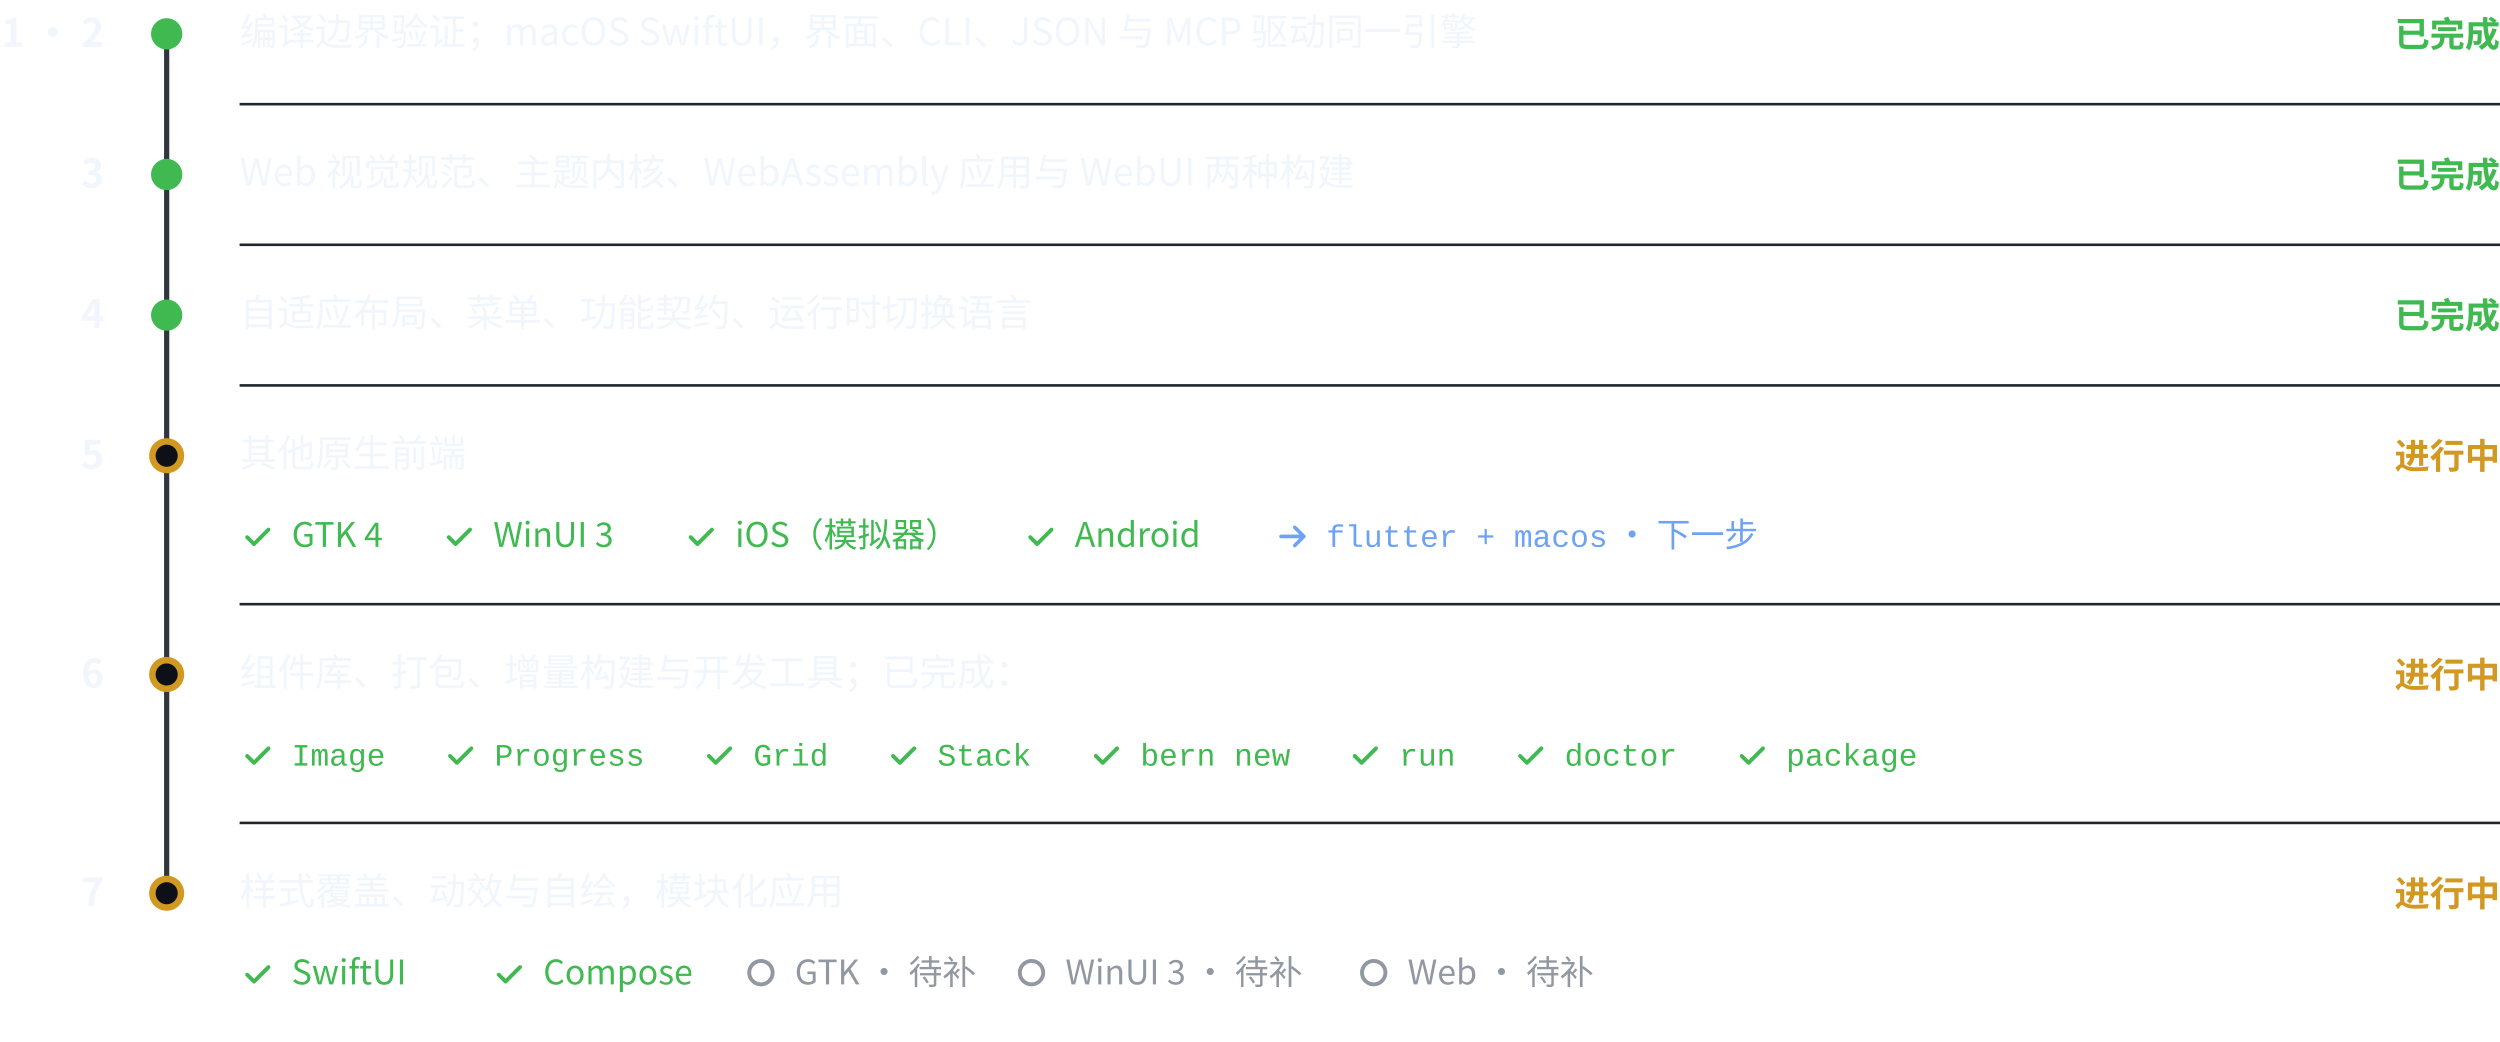
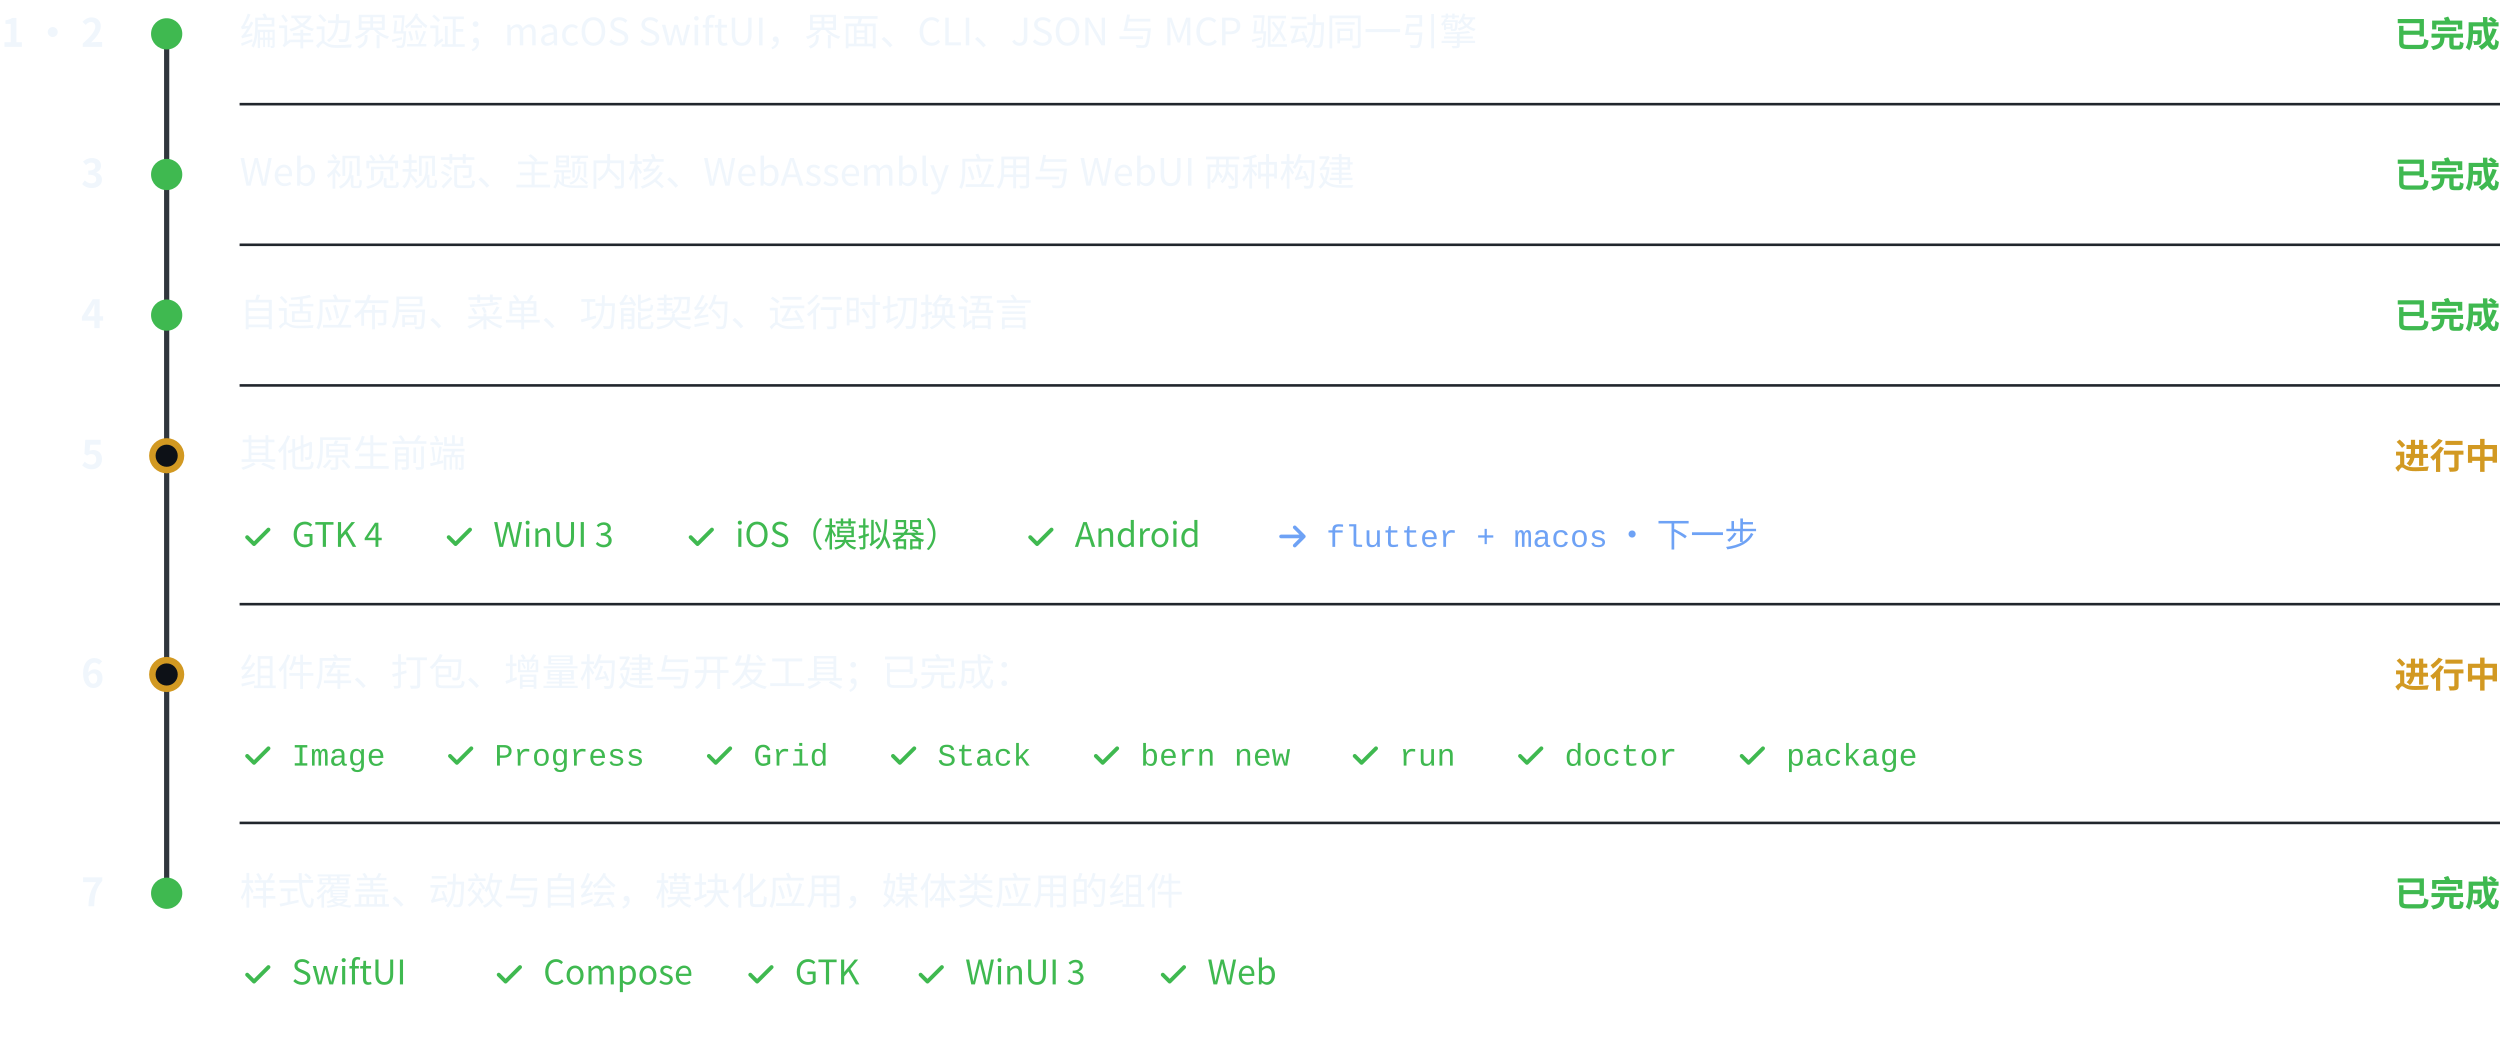
<svg xmlns="http://www.w3.org/2000/svg" viewBox="0 0 960 400" width="960" height="400" font-family="-apple-system, BlinkMacSystemFont, 'Segoe UI', 'PingFang SC', 'Hiragino Sans GB', 'Microsoft YaHei', 'Noto Sans CJK SC', 'Helvetica Neue', Arial, sans-serif">
  <defs>
    <symbol id="bern-logo" viewBox="0 0 1024 1024">
      <defs>
        <clipPath id="bern-symbol-disc">
          <circle cx="512" cy="512" r="512" />
        </clipPath>
      </defs>
      <g clip-path="url(#bern-symbol-disc)">
        <rect width="1024" height="1024" fill="#4A8BEF" />
        <path fill="#24324D" d="M 290.4 372.1 C 270.7 579.3 309.8 827.6 392.0 1060.0 L 1100 1100 L 1060.0 880.0 C 1013.0 692.2 904.4 451.5 684.3 270.5 A 14 14 0 0 0 662.4 286.5 C 693.7 364.2 711.6 444.8 715.3 529.4 A 36 36 0 0 1 691.6 564.9 C 620.6 590.7 549.5 616.5 478.5 642.4 A 36 36 0 0 1 436.0 628.1 C 383.8 547.6 344.6 461.1 317.8 369.5 A 14 14 0 0 0 290.4 372.1 Z" />
        <ellipse rx="22" ry="36" fill="#E8F4FF" transform="translate(520 760) rotate(-20)" />
        <ellipse rx="22" ry="36" fill="#E8F4FF" transform="translate(748 668) rotate(-20)" />
      </g>
    </symbol>
  </defs>
  <line x1="64" y1="13" x2="64" y2="343" stroke="#30363D" stroke-width="2" />
  <circle cx="64" cy="13" r="6" fill="#3FB950" />
  <circle cx="64" cy="67" r="6" fill="#3FB950" />
  <circle cx="64" cy="121" r="6" fill="#3FB950" />
  <circle cx="64" cy="175" r="5.5" fill="#0D1117" stroke="#D29922" stroke-width="2.5" />
  <circle cx="64" cy="259" r="5.5" fill="#0D1117" stroke="#D29922" stroke-width="2.5" />
-   <circle cx="64" cy="343" r="5.5" fill="#0D1117" stroke="#D29922" stroke-width="2.5" />
+   <circle cx="64" cy="343" r="6" fill="#3FB950" />
  <text x="40" y="18" font-size="15" font-weight="700" text-anchor="end" fill="#F0F6FC">1 · 2</text>
  <text x="92.0" y="17.4" font-size="14.5" fill="#F0F6FC">编译边界验证；macOS SwiftUI，界面、CLI、JSON 与 MCP 驱动同一引擎</text>
  <text x="960.0" y="18.0" font-size="13.5" font-weight="700" fill="#3FB950" text-anchor="end">已完成</text>
  <line x1="92" y1="40.0" x2="960" y2="40.0" stroke="#21262D" />
  <text x="40" y="72" font-size="15" font-weight="700" text-anchor="end" fill="#F0F6FC">3</text>
  <text x="92.0" y="71.3" font-size="14.5" fill="#F0F6FC">Web 视觉规范、主题内核、WebAssembly 应用与 WebUI 两种构建</text>
  <text x="960.0" y="72.0" font-size="13.5" font-weight="700" fill="#3FB950" text-anchor="end">已完成</text>
  <line x1="92" y1="94.0" x2="960" y2="94.0" stroke="#21262D" />
  <text x="40" y="126" font-size="15" font-weight="700" text-anchor="end" fill="#F0F6FC">4</text>
  <text x="92.0" y="125.3" font-size="14.5" fill="#F0F6FC">自适应布局、菜单、功能契约、运行时切换语言</text>
  <text x="960.0" y="126.0" font-size="13.5" font-weight="700" fill="#3FB950" text-anchor="end">已完成</text>
  <line x1="92" y1="148.0" x2="960" y2="148.0" stroke="#21262D" />
  <text x="40" y="180" font-size="15" font-weight="700" text-anchor="end" fill="#F0F6FC">5</text>
  <text x="92.0" y="179.3" font-size="14.5" fill="#F0F6FC">其他原生前端</text>
  <g transform="translate(92.0 210.0)">
    <g transform="translate(0.0 -11.0) scale(0.5833)" fill="none" stroke="#3FB950" stroke-width="2.6" stroke-linecap="round" stroke-linejoin="round" color="#3FB950">
      <path d="m5 12.5 4.5 4.5L19 7.5" />
    </g>
    <text x="20" y="0" font-size="13" font-weight="500" fill="#3FB950">GTK 4</text>
  </g>
  <g transform="translate(169.4 210.0)">
    <g transform="translate(0.0 -11.0) scale(0.5833)" fill="none" stroke="#3FB950" stroke-width="2.6" stroke-linecap="round" stroke-linejoin="round" color="#3FB950">
      <path d="m5 12.5 4.5 4.5L19 7.5" />
    </g>
    <text x="20" y="0" font-size="13" font-weight="500" fill="#3FB950">WinUI 3</text>
  </g>
  <g transform="translate(262.3 210.0)">
    <g transform="translate(0.0 -11.0) scale(0.5833)" fill="none" stroke="#3FB950" stroke-width="2.6" stroke-linecap="round" stroke-linejoin="round" color="#3FB950">
      <path d="m5 12.5 4.5 4.5L19 7.5" />
    </g>
    <text x="20" y="0" font-size="13" font-weight="500" fill="#3FB950">iOS（模拟器）</text>
  </g>
  <g transform="translate(392.7 210.0)">
    <g transform="translate(0.0 -11.0) scale(0.5833)" fill="none" stroke="#3FB950" stroke-width="2.6" stroke-linecap="round" stroke-linejoin="round" color="#3FB950">
      <path d="m5 12.5 4.5 4.5L19 7.5" />
    </g>
    <text x="20" y="0" font-size="13" font-weight="500" fill="#3FB950">Android</text>
  </g>
  <g transform="translate(489.3 210.0)">
    <g transform="translate(0.0 -11.0) scale(0.5833)" fill="none" stroke="#6EA2F5" stroke-width="2.4" stroke-linecap="round" stroke-linejoin="round" color="#6EA2F5">
      <path d="M4.5 12h15M13.5 6l6 6-6 6" />
    </g>
    <text x="20" y="0" font-size="13" font-weight="500" fill="#6EA2F5">
      <tspan font-family="ui-monospace, SFMono-Regular, Menlo, Consolas, 'Liberation Mono', monospace" font-size="12.0" fill="#6EA2F5">flutter + macos</tspan> · 下一步</text>
  </g>
  <text x="960.0" y="180.0" font-size="13.5" font-weight="700" fill="#D29922" text-anchor="end">进行中</text>
  <line x1="92" y1="232.0" x2="960" y2="232.0" stroke="#21262D" />
  <text x="40" y="264" font-size="15" font-weight="700" text-anchor="end" fill="#F0F6FC">6</text>
  <text x="92.0" y="263.4" font-size="14.5" fill="#F0F6FC">组件库、打包、增量构建与开发工具；已完成：</text>
  <g transform="translate(92.0 294.0)">
    <g transform="translate(0.0 -11.0) scale(0.5833)" fill="none" stroke="#3FB950" stroke-width="2.6" stroke-linecap="round" stroke-linejoin="round" color="#3FB950">
      <path d="m5 12.5 4.5 4.5L19 7.5" />
    </g>
    <text x="20" y="0" font-size="13" font-weight="500" fill="#3FB950">
      <tspan font-family="ui-monospace, SFMono-Regular, Menlo, Consolas, 'Liberation Mono', monospace" font-size="12.0" fill="#3FB950">Image</tspan>
    </text>
  </g>
  <g transform="translate(169.9 294.0)">
    <g transform="translate(0.0 -11.0) scale(0.5833)" fill="none" stroke="#3FB950" stroke-width="2.6" stroke-linecap="round" stroke-linejoin="round" color="#3FB950">
      <path d="m5 12.5 4.5 4.5L19 7.5" />
    </g>
    <text x="20" y="0" font-size="13" font-weight="500" fill="#3FB950">
      <tspan font-family="ui-monospace, SFMono-Regular, Menlo, Consolas, 'Liberation Mono', monospace" font-size="12.0" fill="#3FB950">Progress</tspan>
    </text>
  </g>
  <g transform="translate(269.3 294.0)">
    <g transform="translate(0.0 -11.0) scale(0.5833)" fill="none" stroke="#3FB950" stroke-width="2.6" stroke-linecap="round" stroke-linejoin="round" color="#3FB950">
      <path d="m5 12.5 4.5 4.5L19 7.5" />
    </g>
    <text x="20" y="0" font-size="13" font-weight="500" fill="#3FB950">
      <tspan font-family="ui-monospace, SFMono-Regular, Menlo, Consolas, 'Liberation Mono', monospace" font-size="12.0" fill="#3FB950">Grid</tspan>
    </text>
  </g>
  <g transform="translate(340.0 294.0)">
    <g transform="translate(0.0 -11.0) scale(0.5833)" fill="none" stroke="#3FB950" stroke-width="2.6" stroke-linecap="round" stroke-linejoin="round" color="#3FB950">
      <path d="m5 12.5 4.5 4.5L19 7.5" />
    </g>
    <text x="20" y="0" font-size="13" font-weight="500" fill="#3FB950">
      <tspan font-family="ui-monospace, SFMono-Regular, Menlo, Consolas, 'Liberation Mono', monospace" font-size="12.0" fill="#3FB950">Stack</tspan>
    </text>
  </g>
  <g transform="translate(417.9 294.0)">
    <g transform="translate(0.0 -11.0) scale(0.5833)" fill="none" stroke="#3FB950" stroke-width="2.6" stroke-linecap="round" stroke-linejoin="round" color="#3FB950">
      <path d="m5 12.5 4.5 4.5L19 7.5" />
    </g>
    <text x="20" y="0" font-size="13" font-weight="500" fill="#3FB950">
      <tspan font-family="ui-monospace, SFMono-Regular, Menlo, Consolas, 'Liberation Mono', monospace" font-size="12.0" fill="#3FB950">bern new</tspan>
    </text>
  </g>
  <g transform="translate(517.3 294.0)">
    <g transform="translate(0.0 -11.0) scale(0.5833)" fill="none" stroke="#3FB950" stroke-width="2.6" stroke-linecap="round" stroke-linejoin="round" color="#3FB950">
      <path d="m5 12.5 4.5 4.5L19 7.5" />
    </g>
    <text x="20" y="0" font-size="13" font-weight="500" fill="#3FB950">
      <tspan font-family="ui-monospace, SFMono-Regular, Menlo, Consolas, 'Liberation Mono', monospace" font-size="12.0" fill="#3FB950">run</tspan>
    </text>
  </g>
  <g transform="translate(580.8 294.0)">
    <g transform="translate(0.0 -11.0) scale(0.5833)" fill="none" stroke="#3FB950" stroke-width="2.6" stroke-linecap="round" stroke-linejoin="round" color="#3FB950">
      <path d="m5 12.5 4.5 4.5L19 7.5" />
    </g>
    <text x="20" y="0" font-size="13" font-weight="500" fill="#3FB950">
      <tspan font-family="ui-monospace, SFMono-Regular, Menlo, Consolas, 'Liberation Mono', monospace" font-size="12.0" fill="#3FB950">doctor</tspan>
    </text>
  </g>
  <g transform="translate(665.9 294.0)">
    <g transform="translate(0.0 -11.0) scale(0.5833)" fill="none" stroke="#3FB950" stroke-width="2.6" stroke-linecap="round" stroke-linejoin="round" color="#3FB950">
      <path d="m5 12.5 4.5 4.5L19 7.5" />
    </g>
    <text x="20" y="0" font-size="13" font-weight="500" fill="#3FB950">
      <tspan font-family="ui-monospace, SFMono-Regular, Menlo, Consolas, 'Liberation Mono', monospace" font-size="12.0" fill="#3FB950">package</tspan>
    </text>
  </g>
  <text x="960.0" y="264.0" font-size="13.5" font-weight="700" fill="#D29922" text-anchor="end">进行中</text>
  <line x1="92" y1="316.0" x2="960" y2="316.0" stroke="#21262D" />
  <text x="40" y="348" font-size="15" font-weight="700" text-anchor="end" fill="#F0F6FC">7</text>
-   <text x="92.0" y="347.4" font-size="14.5" fill="#F0F6FC">样式覆盖、动效与自绘，模块化应用</text>
+   <text x="92.0" y="347.4" font-size="14.5" fill="#F0F6FC">样式覆盖、动效与自绘，模块化应用，媒体类应用的组件</text>
  <g transform="translate(92.0 378.0)">
    <g transform="translate(0.0 -11.0) scale(0.5833)" fill="none" stroke="#3FB950" stroke-width="2.6" stroke-linecap="round" stroke-linejoin="round" color="#3FB950">
      <path d="m5 12.5 4.5 4.5L19 7.5" />
    </g>
    <text x="20" y="0" font-size="13" font-weight="500" fill="#3FB950">SwiftUI</text>
  </g>
  <g transform="translate(188.6 378.0)">
    <g transform="translate(0.0 -11.0) scale(0.5833)" fill="none" stroke="#3FB950" stroke-width="2.6" stroke-linecap="round" stroke-linejoin="round" color="#3FB950">
      <path d="m5 12.5 4.5 4.5L19 7.5" />
    </g>
    <text x="20" y="0" font-size="13" font-weight="500" fill="#3FB950">Compose</text>
  </g>
  <g transform="translate(285.2 378.0)">
-     <circle cx="7" cy="-4.5" r="4.5" fill="none" stroke="#9198A1" stroke-width="1.5" />
-     <text x="20" y="0" font-size="13" font-weight="500" fill="#9198A1">GTK · 待补</text>
+     <g transform="translate(0.0 -11.0) scale(0.5833)" fill="none" stroke="#3FB950" stroke-width="2.6" stroke-linecap="round" stroke-linejoin="round" color="#3FB950">
+       <path d="m5 12.5 4.5 4.5L19 7.5" />
+     </g>
+     <text x="20" y="0" font-size="13" font-weight="500" fill="#3FB950">GTK</text>
  </g>
-   <g transform="translate(389.1 378.0)">
-     <circle cx="7" cy="-4.5" r="4.5" fill="none" stroke="#9198A1" stroke-width="1.5" />
-     <text x="20" y="0" font-size="13" font-weight="500" fill="#9198A1">WinUI 3 · 待补</text>
+   <g transform="translate(350.6 378.0)">
+     <g transform="translate(0.0 -11.0) scale(0.5833)" fill="none" stroke="#3FB950" stroke-width="2.6" stroke-linecap="round" stroke-linejoin="round" color="#3FB950">
+       <path d="m5 12.5 4.5 4.5L19 7.5" />
+     </g>
+     <text x="20" y="0" font-size="13" font-weight="500" fill="#3FB950">WinUI 3</text>
  </g>
-   <g transform="translate(520.5 378.0)">
-     <circle cx="7" cy="-4.5" r="4.5" fill="none" stroke="#9198A1" stroke-width="1.5" />
-     <text x="20" y="0" font-size="13" font-weight="500" fill="#9198A1">Web · 待补</text>
+   <g transform="translate(443.6 378.0)">
+     <g transform="translate(0.0 -11.0) scale(0.5833)" fill="none" stroke="#3FB950" stroke-width="2.6" stroke-linecap="round" stroke-linejoin="round" color="#3FB950">
+       <path d="m5 12.5 4.5 4.5L19 7.5" />
+     </g>
+     <text x="20" y="0" font-size="13" font-weight="500" fill="#3FB950">Web</text>
  </g>
-   <text x="960.0" y="348.0" font-size="13.5" font-weight="700" fill="#D29922" text-anchor="end">进行中</text>
+   <text x="960.0" y="348.0" font-size="13.5" font-weight="700" fill="#3FB950" text-anchor="end">已完成</text>
</svg>
